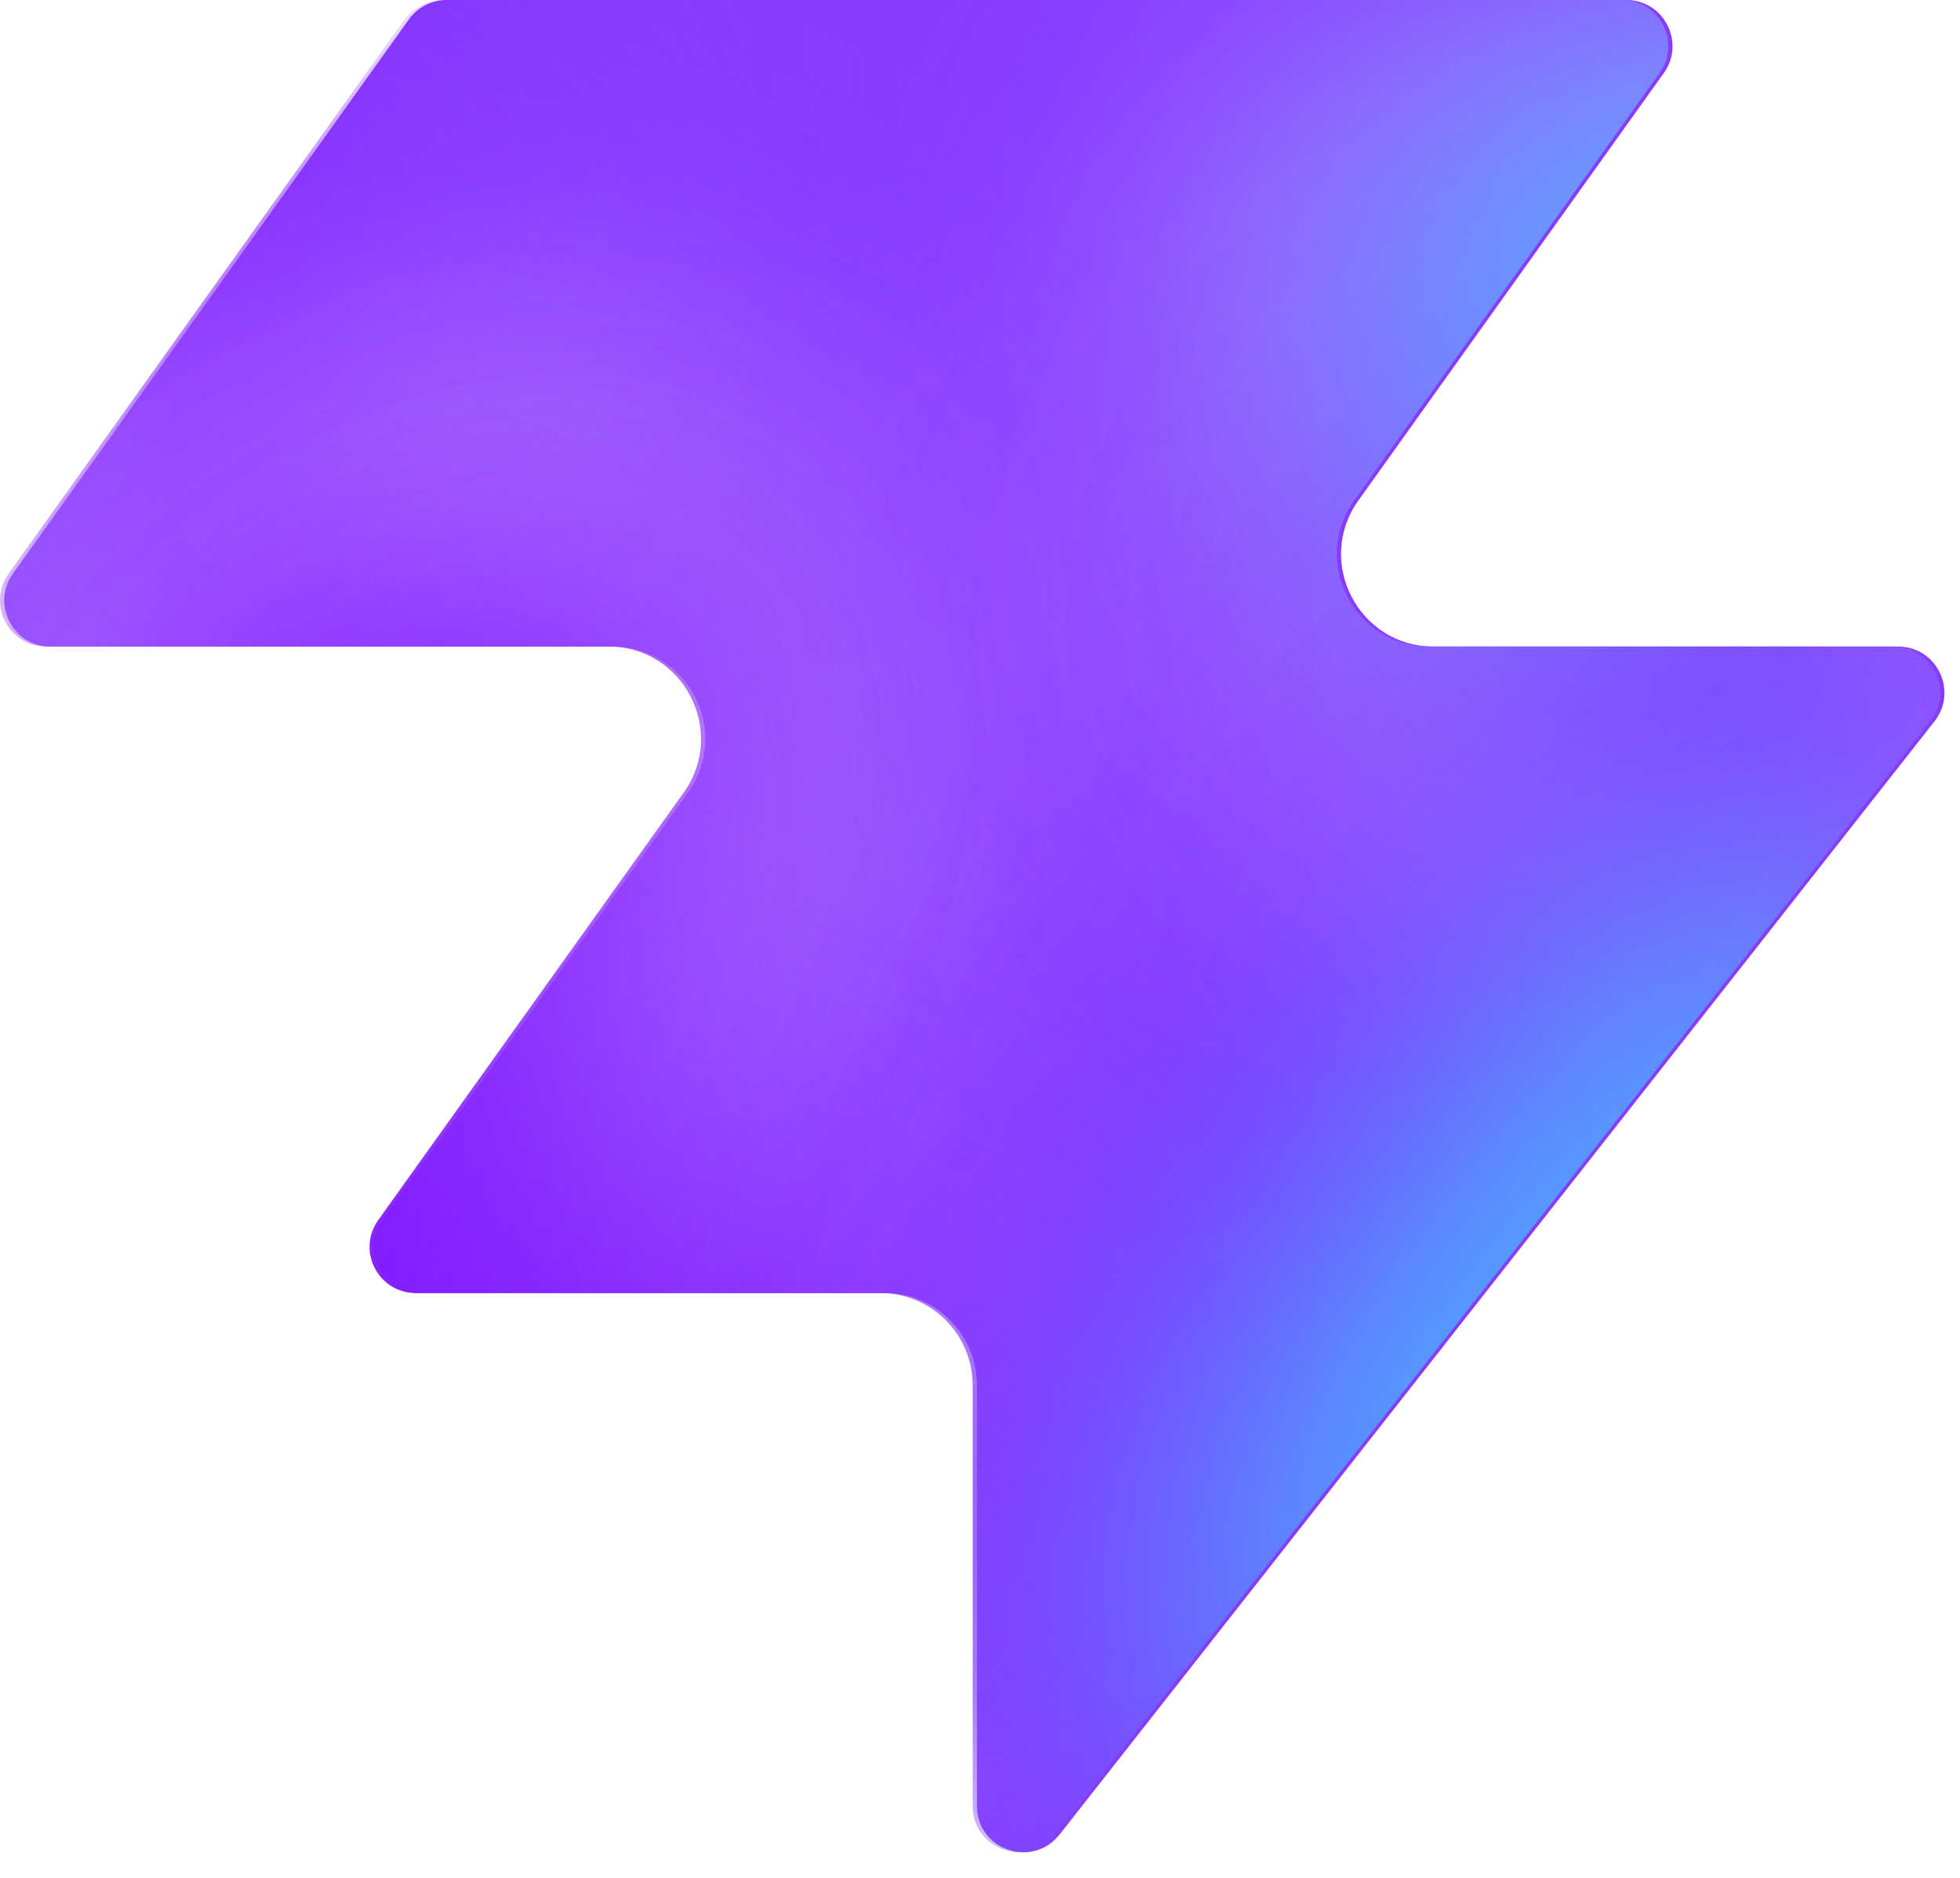
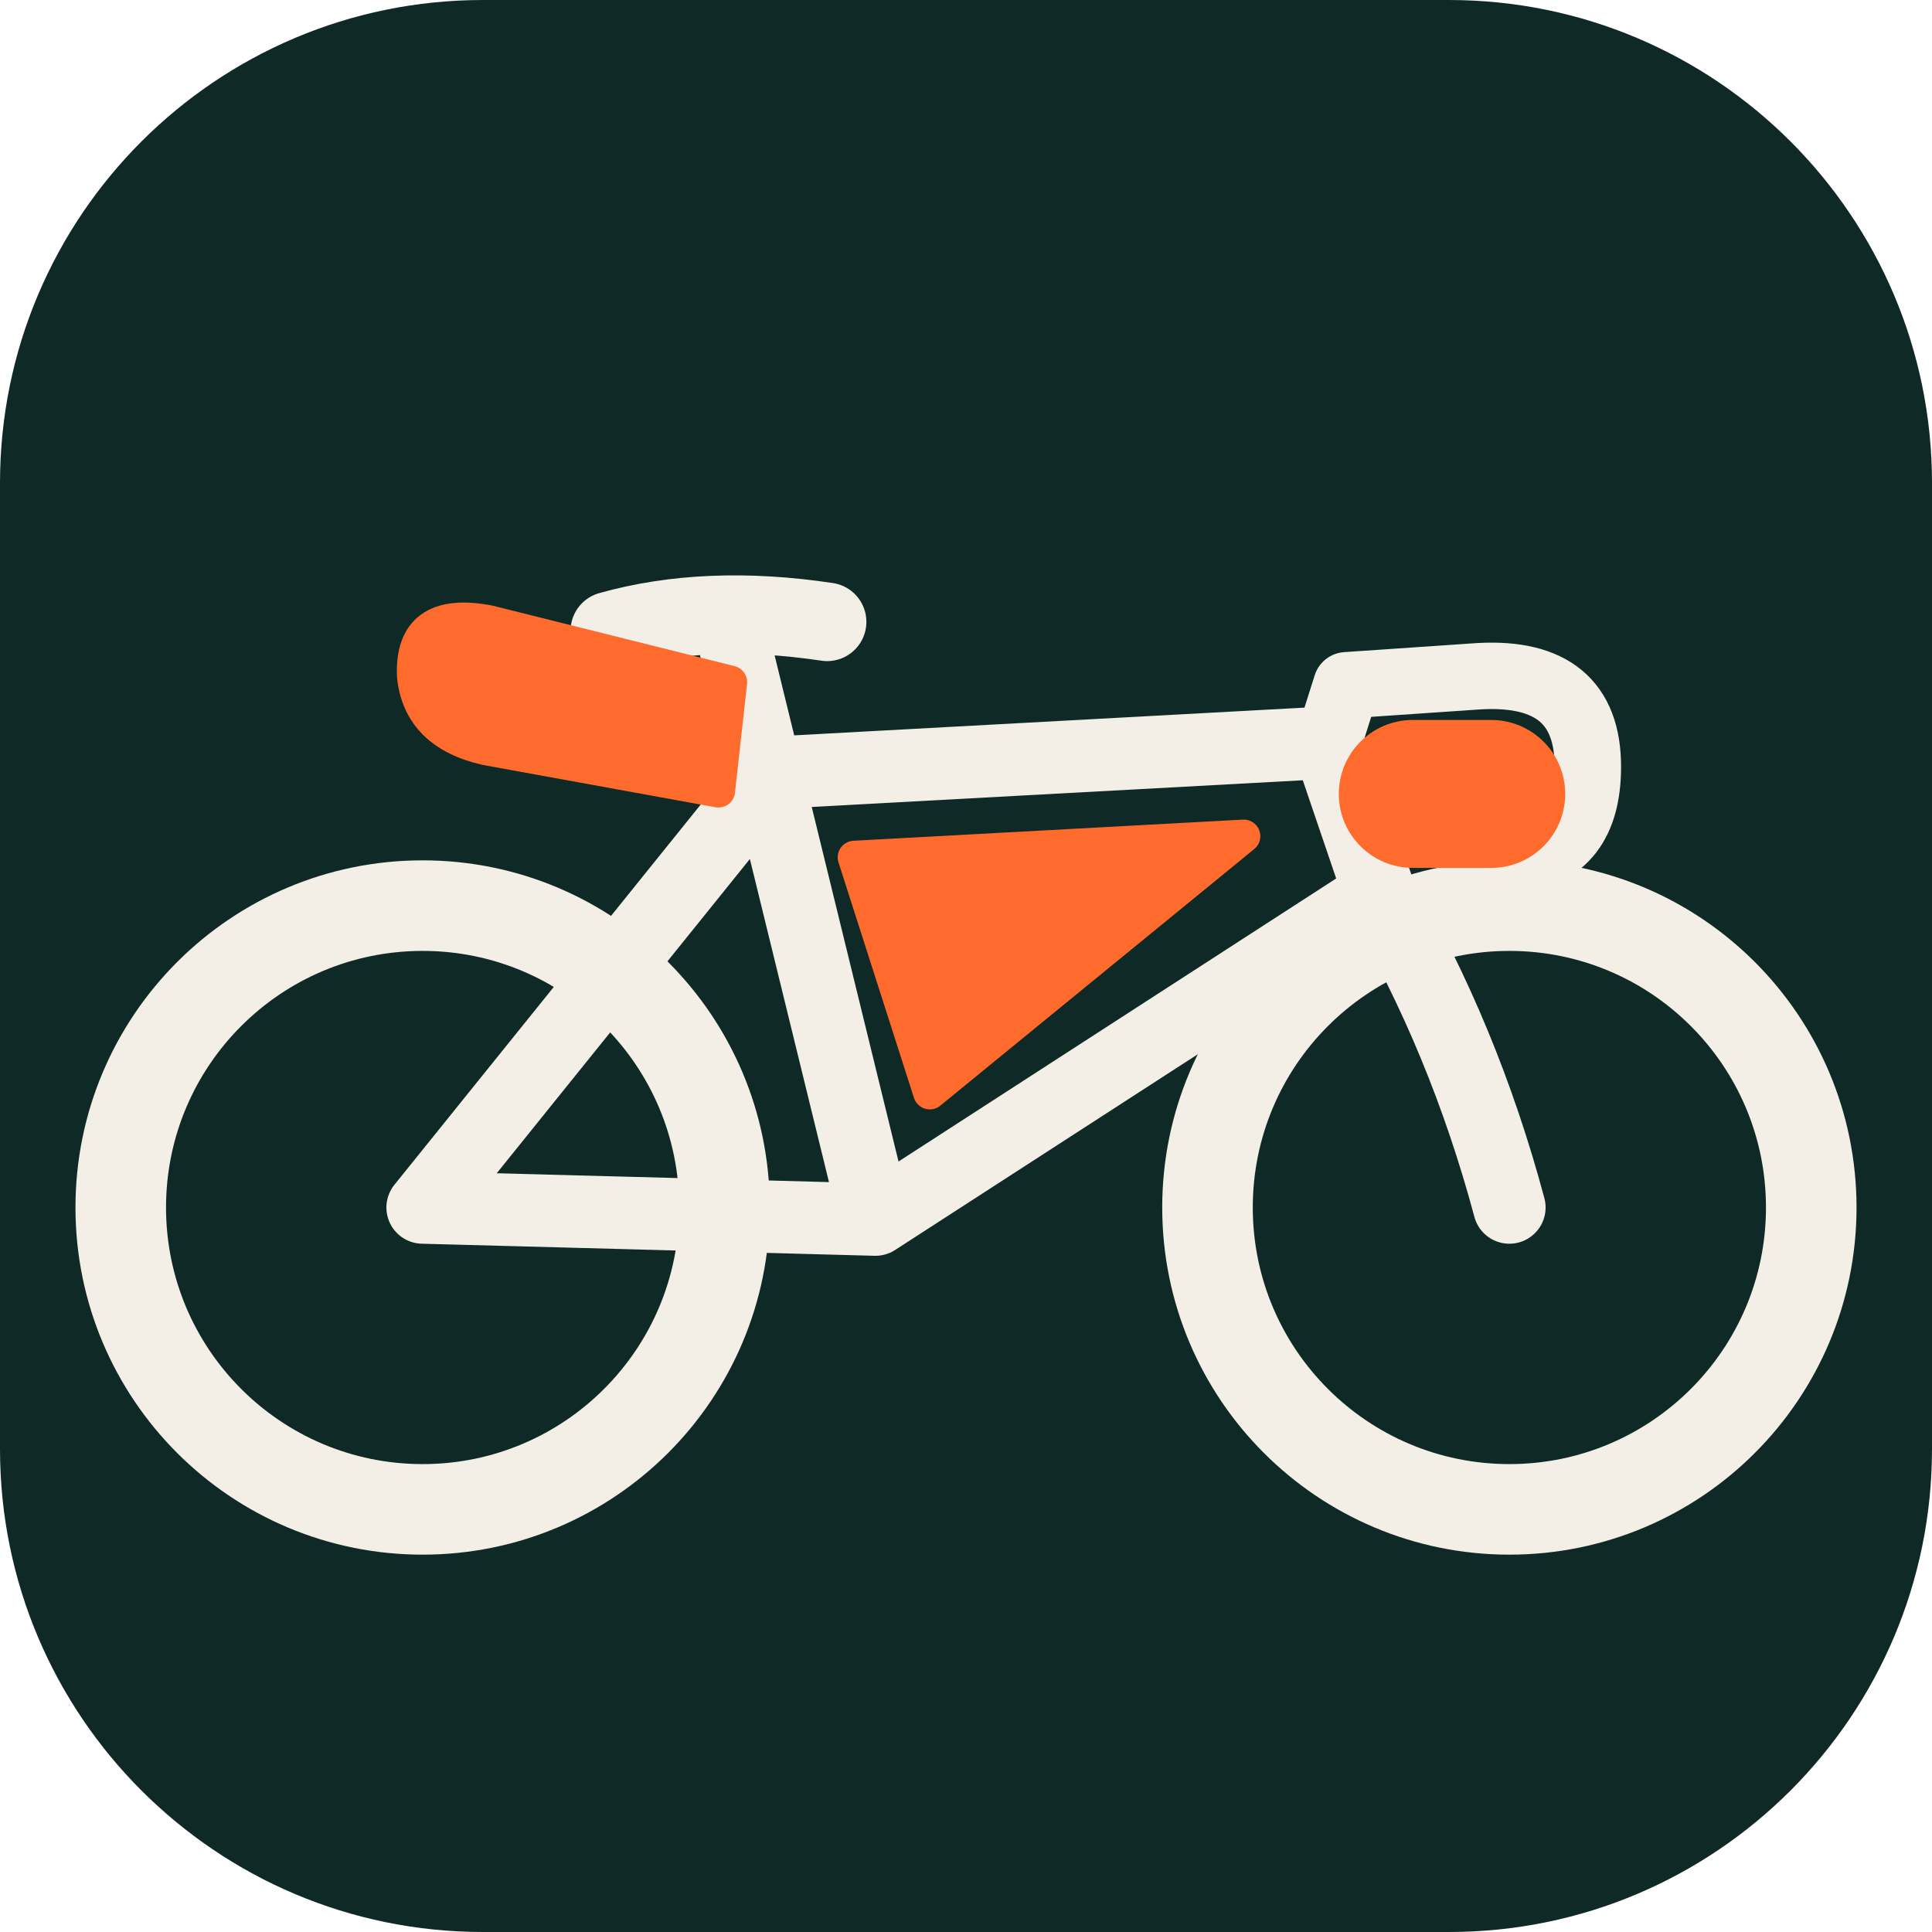
- <svg xmlns="http://www.w3.org/2000/svg" width="48" height="46" fill="none" viewBox="0 0 48 46">
-   <path fill="#863bff" d="M25.946 44.938c-.664.845-2.021.375-2.021-.698V33.937a2.26 2.26 0 0 0-2.262-2.262H10.287c-.92 0-1.456-1.04-.92-1.788l7.48-10.471c1.07-1.497 0-3.578-1.842-3.578H1.237c-.92 0-1.456-1.04-.92-1.788L10.013.474c.214-.297.556-.474.92-.474h28.894c.92 0 1.456 1.04.92 1.788l-7.48 10.471c-1.07 1.498 0 3.579 1.842 3.579h11.377c.943 0 1.473 1.088.89 1.83L25.947 44.94z" style="fill:#863bff;fill:color(display-p3 .525 .23 1);fill-opacity:1" />
-   <mask id="a" width="48" height="46" x="0" y="0" maskUnits="userSpaceOnUse" style="mask-type:alpha">
-     <path fill="#000" d="M25.842 44.938c-.664.844-2.021.375-2.021-.698V33.937a2.26 2.26 0 0 0-2.262-2.262H10.183c-.92 0-1.456-1.04-.92-1.788l7.48-10.471c1.07-1.498 0-3.579-1.842-3.579H1.133c-.92 0-1.456-1.04-.92-1.787L9.91.473c.214-.297.556-.474.92-.474h28.894c.92 0 1.456 1.04.92 1.788l-7.48 10.471c-1.07 1.498 0 3.578 1.842 3.578h11.377c.943 0 1.473 1.088.89 1.832L25.843 44.94z" style="fill:#000;fill-opacity:1" />
-   </mask>
-   <g mask="url(#a)">
-     <g filter="url(#b)">
-       <ellipse cx="5.508" cy="14.704" fill="#ede6ff" rx="5.508" ry="14.704" style="fill:#ede6ff;fill:color(display-p3 .927 .903 1);fill-opacity:1" transform="matrix(.00324 1 1 -.00324 -4.47 31.516)" />
+ <svg xmlns="http://www.w3.org/2000/svg" viewBox="0 0 64 64">
+   <rect width="64" height="64" rx="16" fill="#0f2a26" />
+   <g transform="translate(0 12)">
+     <g fill="none" stroke="#f3eee6" stroke-linecap="round" stroke-linejoin="round">
+       <circle cx="14" cy="28" r="10" stroke-width="3" />
+       <circle cx="50" cy="28" r="10" stroke-width="3" />
+       <path d="M14 28L25.6 13.6L44 12.6M14 28L29 28.4L45.7 17.6M29 28.4L24.3 9.2M44 12.6L45.7 17.6Q48.5 22.4 50 28" stroke-width="2.4" />
+       <path d="M20.2 8.9Q23.4 8 27.4 8.6" stroke-width="2.6" />
+       <path d="M44 12.6L44.6 10.7L49 10.4Q52.6 10.2 52.6 13.4Q52.6 16.2 50.2 16.5" stroke-width="2.2" />
    </g>
-     <g filter="url(#c)">
-       <ellipse cx="10.399" cy="29.851" fill="#ede6ff" rx="10.399" ry="29.851" style="fill:#ede6ff;fill:color(display-p3 .927 .903 1);fill-opacity:1" transform="matrix(.00324 1 1 -.00324 -39.328 7.883)" />
-     </g>
-     <g filter="url(#d)">
-       <ellipse cx="5.508" cy="30.487" fill="#7e14ff" rx="5.508" ry="30.487" style="fill:#7e14ff;fill:color(display-p3 .492 .077 1);fill-opacity:1" transform="rotate(89.814 -25.913 -14.639)scale(1 -1)" />
-     </g>
-     <g filter="url(#e)">
-       <ellipse cx="5.508" cy="30.599" fill="#7e14ff" rx="5.508" ry="30.599" style="fill:#7e14ff;fill:color(display-p3 .492 .077 1);fill-opacity:1" transform="rotate(89.814 -32.644 -3.334)scale(1 -1)" />
-     </g>
-     <g filter="url(#f)">
-       <ellipse cx="5.508" cy="30.599" fill="#7e14ff" rx="5.508" ry="30.599" style="fill:#7e14ff;fill:color(display-p3 .492 .077 1);fill-opacity:1" transform="matrix(.00324 1 1 -.00324 -34.34 30.47)" />
-     </g>
-     <g filter="url(#g)">
-       <ellipse cx="14.072" cy="22.078" fill="#ede6ff" rx="14.072" ry="22.078" style="fill:#ede6ff;fill:color(display-p3 .927 .903 1);fill-opacity:1" transform="rotate(93.35 24.506 48.493)scale(-1 1)" />
-     </g>
-     <g filter="url(#h)">
-       <ellipse cx="3.47" cy="21.501" fill="#7e14ff" rx="3.47" ry="21.501" style="fill:#7e14ff;fill:color(display-p3 .492 .077 1);fill-opacity:1" transform="rotate(89.009 28.708 47.59)scale(-1 1)" />
-     </g>
-     <g filter="url(#i)">
-       <ellipse cx="3.47" cy="21.501" fill="#7e14ff" rx="3.47" ry="21.501" style="fill:#7e14ff;fill:color(display-p3 .492 .077 1);fill-opacity:1" transform="rotate(89.009 28.708 47.59)scale(-1 1)" />
-     </g>
-     <g filter="url(#j)">
-       <ellipse cx=".387" cy="8.972" fill="#7e14ff" rx="4.407" ry="29.108" style="fill:#7e14ff;fill:color(display-p3 .492 .077 1);fill-opacity:1" transform="rotate(39.51 .387 8.972)" />
-     </g>
-     <g filter="url(#k)">
-       <ellipse cx="47.523" cy="-6.092" fill="#7e14ff" rx="4.407" ry="29.108" style="fill:#7e14ff;fill:color(display-p3 .492 .077 1);fill-opacity:1" transform="rotate(37.892 47.523 -6.092)" />
-     </g>
-     <g filter="url(#l)">
-       <ellipse cx="41.412" cy="6.333" fill="#47bfff" rx="5.971" ry="9.665" style="fill:#47bfff;fill:color(display-p3 .28 .748 1);fill-opacity:1" transform="rotate(37.892 41.412 6.333)" />
-     </g>
-     <g filter="url(#m)">
-       <ellipse cx="-1.879" cy="38.332" fill="#7e14ff" rx="4.407" ry="29.108" style="fill:#7e14ff;fill:color(display-p3 .492 .077 1);fill-opacity:1" transform="rotate(37.892 -1.88 38.332)" />
-     </g>
-     <g filter="url(#n)">
-       <ellipse cx="-1.879" cy="38.332" fill="#7e14ff" rx="4.407" ry="29.108" style="fill:#7e14ff;fill:color(display-p3 .492 .077 1);fill-opacity:1" transform="rotate(37.892 -1.88 38.332)" />
-     </g>
-     <g filter="url(#o)">
-       <ellipse cx="35.651" cy="29.907" fill="#7e14ff" rx="4.407" ry="29.108" style="fill:#7e14ff;fill:color(display-p3 .492 .077 1);fill-opacity:1" transform="rotate(37.892 35.651 29.907)" />
-     </g>
-     <g filter="url(#p)">
-       <ellipse cx="38.418" cy="32.4" fill="#47bfff" rx="5.971" ry="15.297" style="fill:#47bfff;fill:color(display-p3 .28 .748 1);fill-opacity:1" transform="rotate(37.892 38.418 32.4)" />
+     <g fill="#ff6b2c" stroke="#ff6b2c" stroke-linejoin="round" stroke-width="1.1">
+       <path d="M28.3 16.4L41.2 15.7L30.8 24.2Z" />
+       <path d="M24.2 10.6L16.2 8.6Q13.6 8.1 13.7 10.4Q13.9 12.3 16.1 12.8L23.8 14.2Z" />
+       <rect x="44.9" y="12.4" width="6.4" height="3.8" rx="1.9" />
    </g>
  </g>
-   <defs>
-     <filter id="b" width="60.045" height="41.654" x="-19.77" y="16.149" color-interpolation-filters="sRGB" filterUnits="userSpaceOnUse">
-       <feFlood flood-opacity="0" result="BackgroundImageFix" />
-       <feBlend in="SourceGraphic" in2="BackgroundImageFix" result="shape" />
-       <feGaussianBlur result="effect1_foregroundBlur_2002_17158" stdDeviation="7.659" />
-     </filter>
-     <filter id="c" width="90.34" height="51.437" x="-54.613" y="-7.533" color-interpolation-filters="sRGB" filterUnits="userSpaceOnUse">
-       <feFlood flood-opacity="0" result="BackgroundImageFix" />
-       <feBlend in="SourceGraphic" in2="BackgroundImageFix" result="shape" />
-       <feGaussianBlur result="effect1_foregroundBlur_2002_17158" stdDeviation="7.659" />
-     </filter>
-     <filter id="d" width="79.355" height="29.4" x="-49.64" y="2.03" color-interpolation-filters="sRGB" filterUnits="userSpaceOnUse">
-       <feFlood flood-opacity="0" result="BackgroundImageFix" />
-       <feBlend in="SourceGraphic" in2="BackgroundImageFix" result="shape" />
-       <feGaussianBlur result="effect1_foregroundBlur_2002_17158" stdDeviation="4.596" />
-     </filter>
-     <filter id="e" width="79.579" height="29.4" x="-45.045" y="20.029" color-interpolation-filters="sRGB" filterUnits="userSpaceOnUse">
-       <feFlood flood-opacity="0" result="BackgroundImageFix" />
-       <feBlend in="SourceGraphic" in2="BackgroundImageFix" result="shape" />
-       <feGaussianBlur result="effect1_foregroundBlur_2002_17158" stdDeviation="4.596" />
-     </filter>
-     <filter id="f" width="79.579" height="29.4" x="-43.513" y="21.178" color-interpolation-filters="sRGB" filterUnits="userSpaceOnUse">
-       <feFlood flood-opacity="0" result="BackgroundImageFix" />
-       <feBlend in="SourceGraphic" in2="BackgroundImageFix" result="shape" />
-       <feGaussianBlur result="effect1_foregroundBlur_2002_17158" stdDeviation="4.596" />
-     </filter>
-     <filter id="g" width="74.749" height="58.852" x="15.756" y="-17.901" color-interpolation-filters="sRGB" filterUnits="userSpaceOnUse">
-       <feFlood flood-opacity="0" result="BackgroundImageFix" />
-       <feBlend in="SourceGraphic" in2="BackgroundImageFix" result="shape" />
-       <feGaussianBlur result="effect1_foregroundBlur_2002_17158" stdDeviation="7.659" />
-     </filter>
-     <filter id="h" width="61.377" height="25.362" x="23.548" y="2.284" color-interpolation-filters="sRGB" filterUnits="userSpaceOnUse">
-       <feFlood flood-opacity="0" result="BackgroundImageFix" />
-       <feBlend in="SourceGraphic" in2="BackgroundImageFix" result="shape" />
-       <feGaussianBlur result="effect1_foregroundBlur_2002_17158" stdDeviation="4.596" />
-     </filter>
-     <filter id="i" width="61.377" height="25.362" x="23.548" y="2.284" color-interpolation-filters="sRGB" filterUnits="userSpaceOnUse">
-       <feFlood flood-opacity="0" result="BackgroundImageFix" />
-       <feBlend in="SourceGraphic" in2="BackgroundImageFix" result="shape" />
-       <feGaussianBlur result="effect1_foregroundBlur_2002_17158" stdDeviation="4.596" />
-     </filter>
-     <filter id="j" width="56.045" height="63.649" x="-27.636" y="-22.853" color-interpolation-filters="sRGB" filterUnits="userSpaceOnUse">
-       <feFlood flood-opacity="0" result="BackgroundImageFix" />
-       <feBlend in="SourceGraphic" in2="BackgroundImageFix" result="shape" />
-       <feGaussianBlur result="effect1_foregroundBlur_2002_17158" stdDeviation="4.596" />
-     </filter>
-     <filter id="k" width="54.814" height="64.646" x="20.116" y="-38.415" color-interpolation-filters="sRGB" filterUnits="userSpaceOnUse">
-       <feFlood flood-opacity="0" result="BackgroundImageFix" />
-       <feBlend in="SourceGraphic" in2="BackgroundImageFix" result="shape" />
-       <feGaussianBlur result="effect1_foregroundBlur_2002_17158" stdDeviation="4.596" />
-     </filter>
-     <filter id="l" width="33.541" height="35.313" x="24.641" y="-11.323" color-interpolation-filters="sRGB" filterUnits="userSpaceOnUse">
-       <feFlood flood-opacity="0" result="BackgroundImageFix" />
-       <feBlend in="SourceGraphic" in2="BackgroundImageFix" result="shape" />
-       <feGaussianBlur result="effect1_foregroundBlur_2002_17158" stdDeviation="4.596" />
-     </filter>
-     <filter id="m" width="54.814" height="64.646" x="-29.286" y="6.009" color-interpolation-filters="sRGB" filterUnits="userSpaceOnUse">
-       <feFlood flood-opacity="0" result="BackgroundImageFix" />
-       <feBlend in="SourceGraphic" in2="BackgroundImageFix" result="shape" />
-       <feGaussianBlur result="effect1_foregroundBlur_2002_17158" stdDeviation="4.596" />
-     </filter>
-     <filter id="n" width="54.814" height="64.646" x="-29.286" y="6.009" color-interpolation-filters="sRGB" filterUnits="userSpaceOnUse">
-       <feFlood flood-opacity="0" result="BackgroundImageFix" />
-       <feBlend in="SourceGraphic" in2="BackgroundImageFix" result="shape" />
-       <feGaussianBlur result="effect1_foregroundBlur_2002_17158" stdDeviation="4.596" />
-     </filter>
-     <filter id="o" width="54.814" height="64.646" x="8.244" y="-2.416" color-interpolation-filters="sRGB" filterUnits="userSpaceOnUse">
-       <feFlood flood-opacity="0" result="BackgroundImageFix" />
-       <feBlend in="SourceGraphic" in2="BackgroundImageFix" result="shape" />
-       <feGaussianBlur result="effect1_foregroundBlur_2002_17158" stdDeviation="4.596" />
-     </filter>
-     <filter id="p" width="39.409" height="43.623" x="18.713" y="10.588" color-interpolation-filters="sRGB" filterUnits="userSpaceOnUse">
-       <feFlood flood-opacity="0" result="BackgroundImageFix" />
-       <feBlend in="SourceGraphic" in2="BackgroundImageFix" result="shape" />
-       <feGaussianBlur result="effect1_foregroundBlur_2002_17158" stdDeviation="4.596" />
-     </filter>
-   </defs>
</svg>
